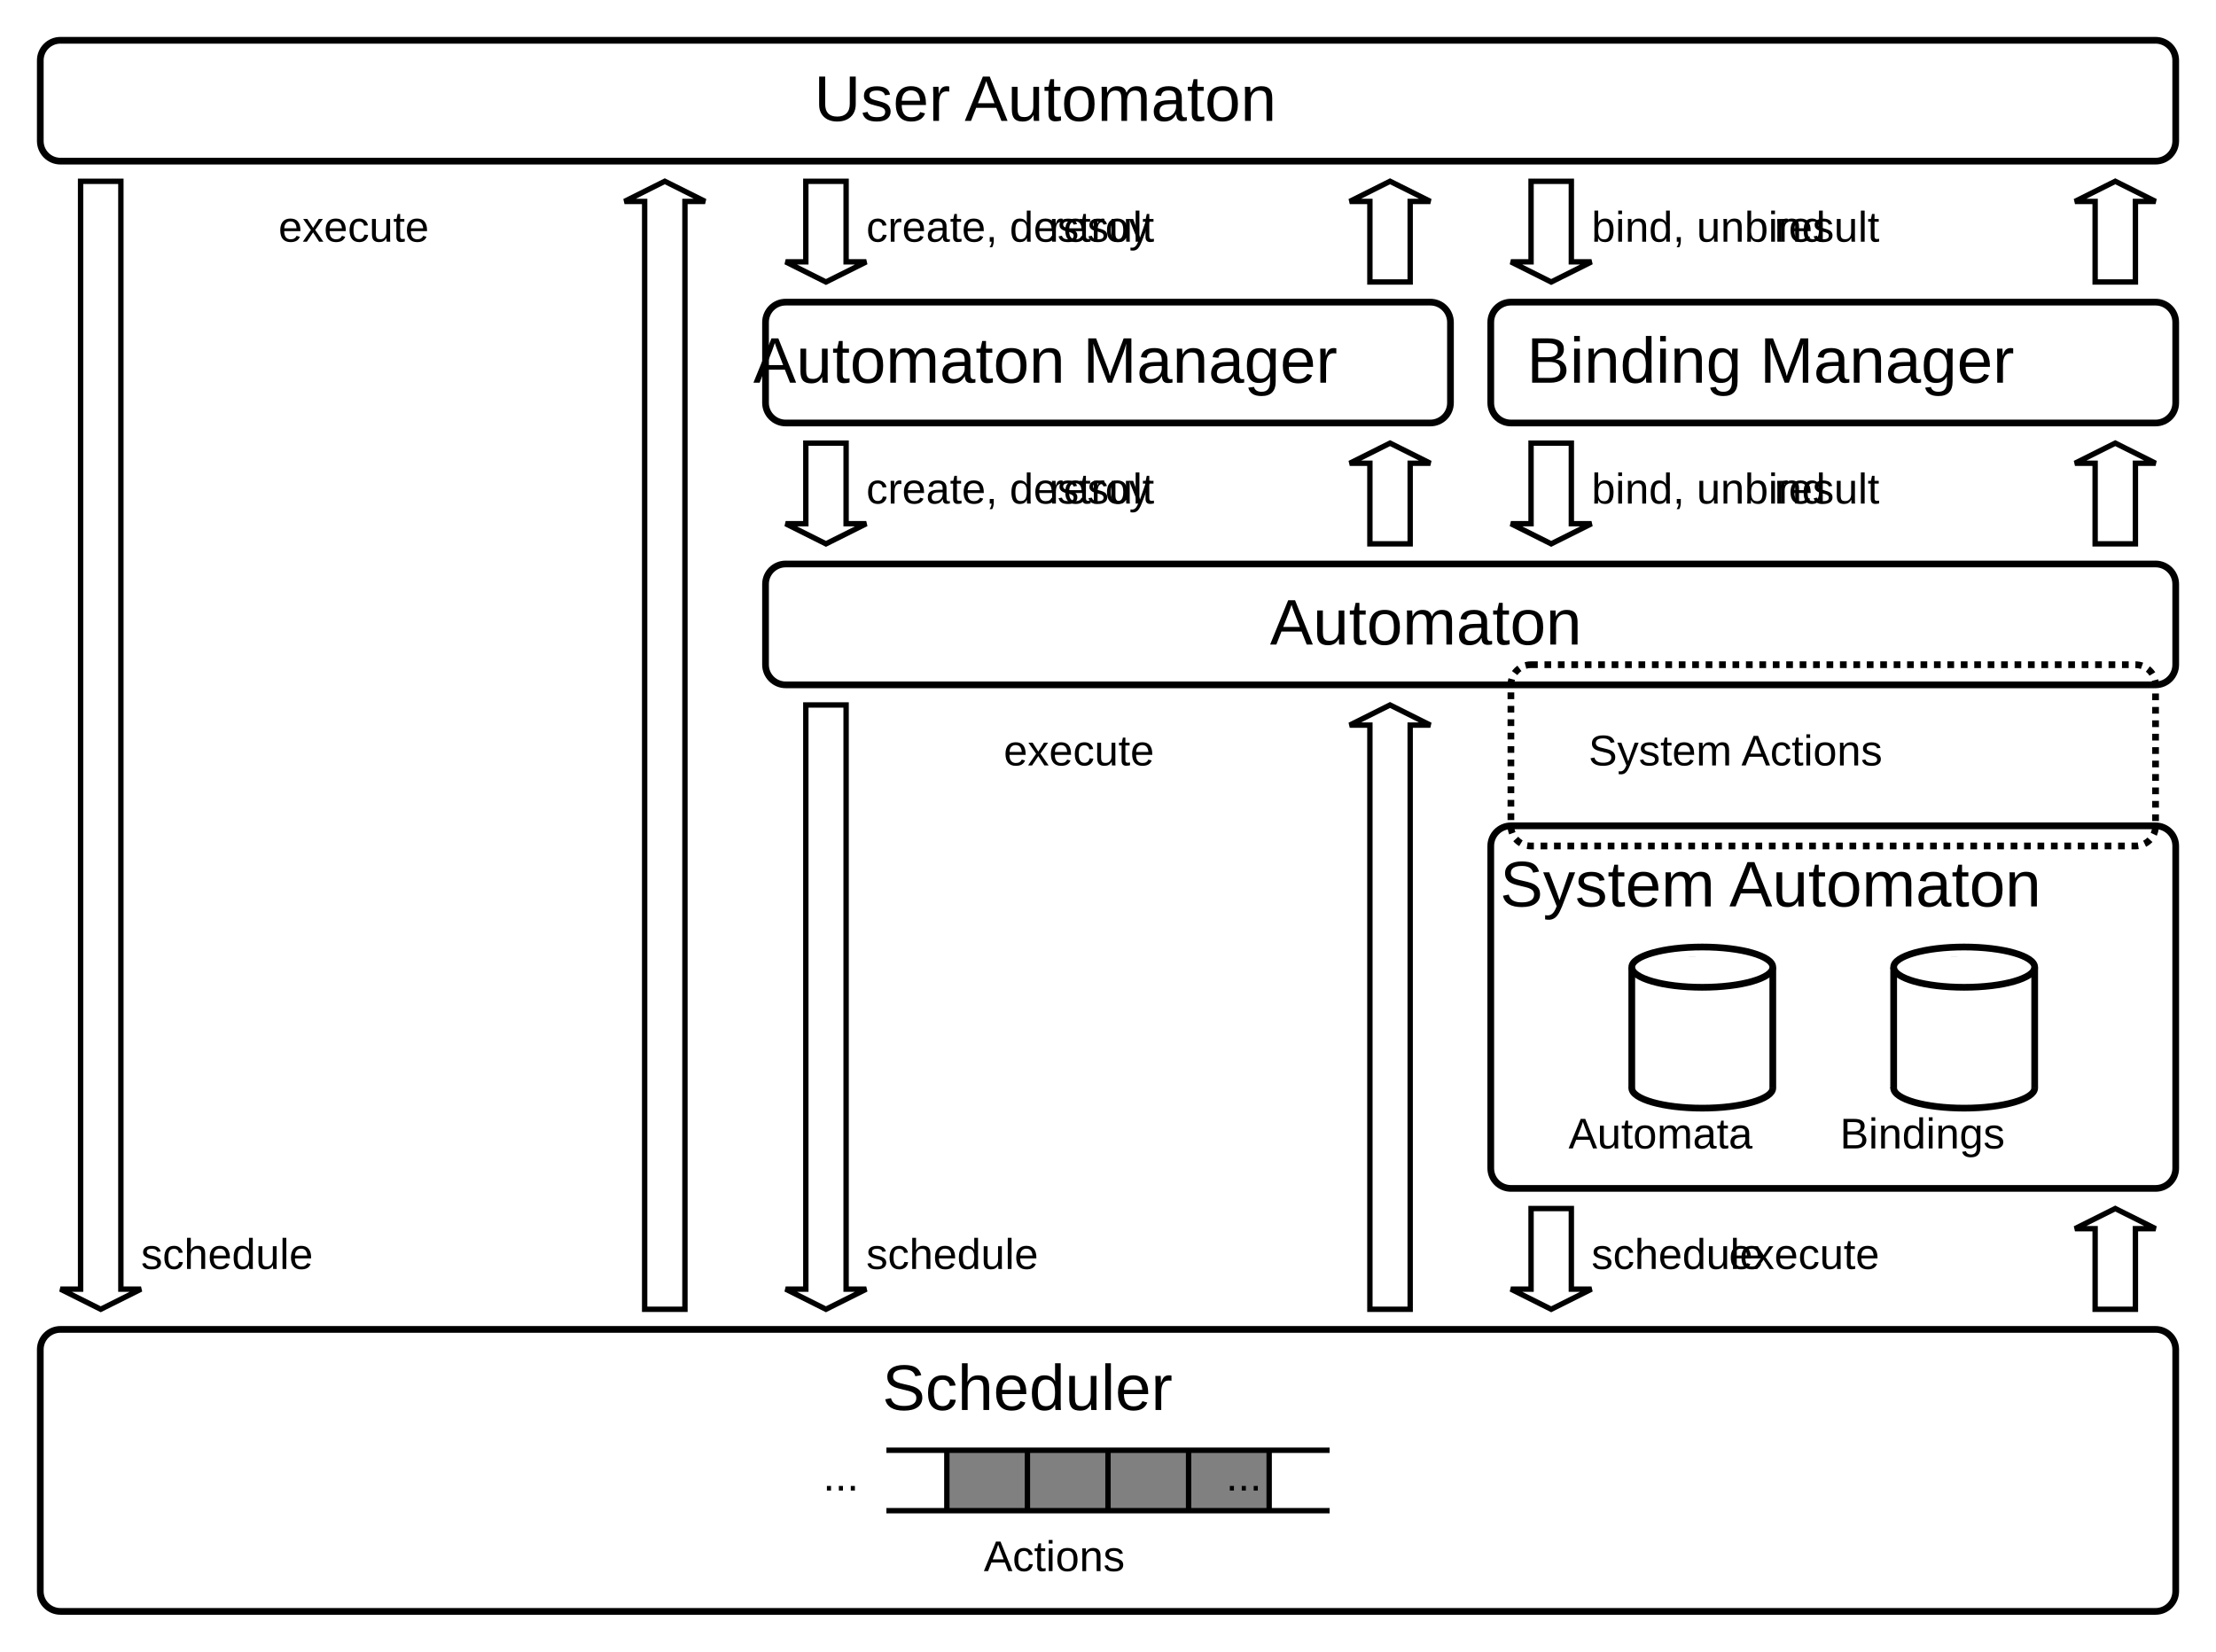
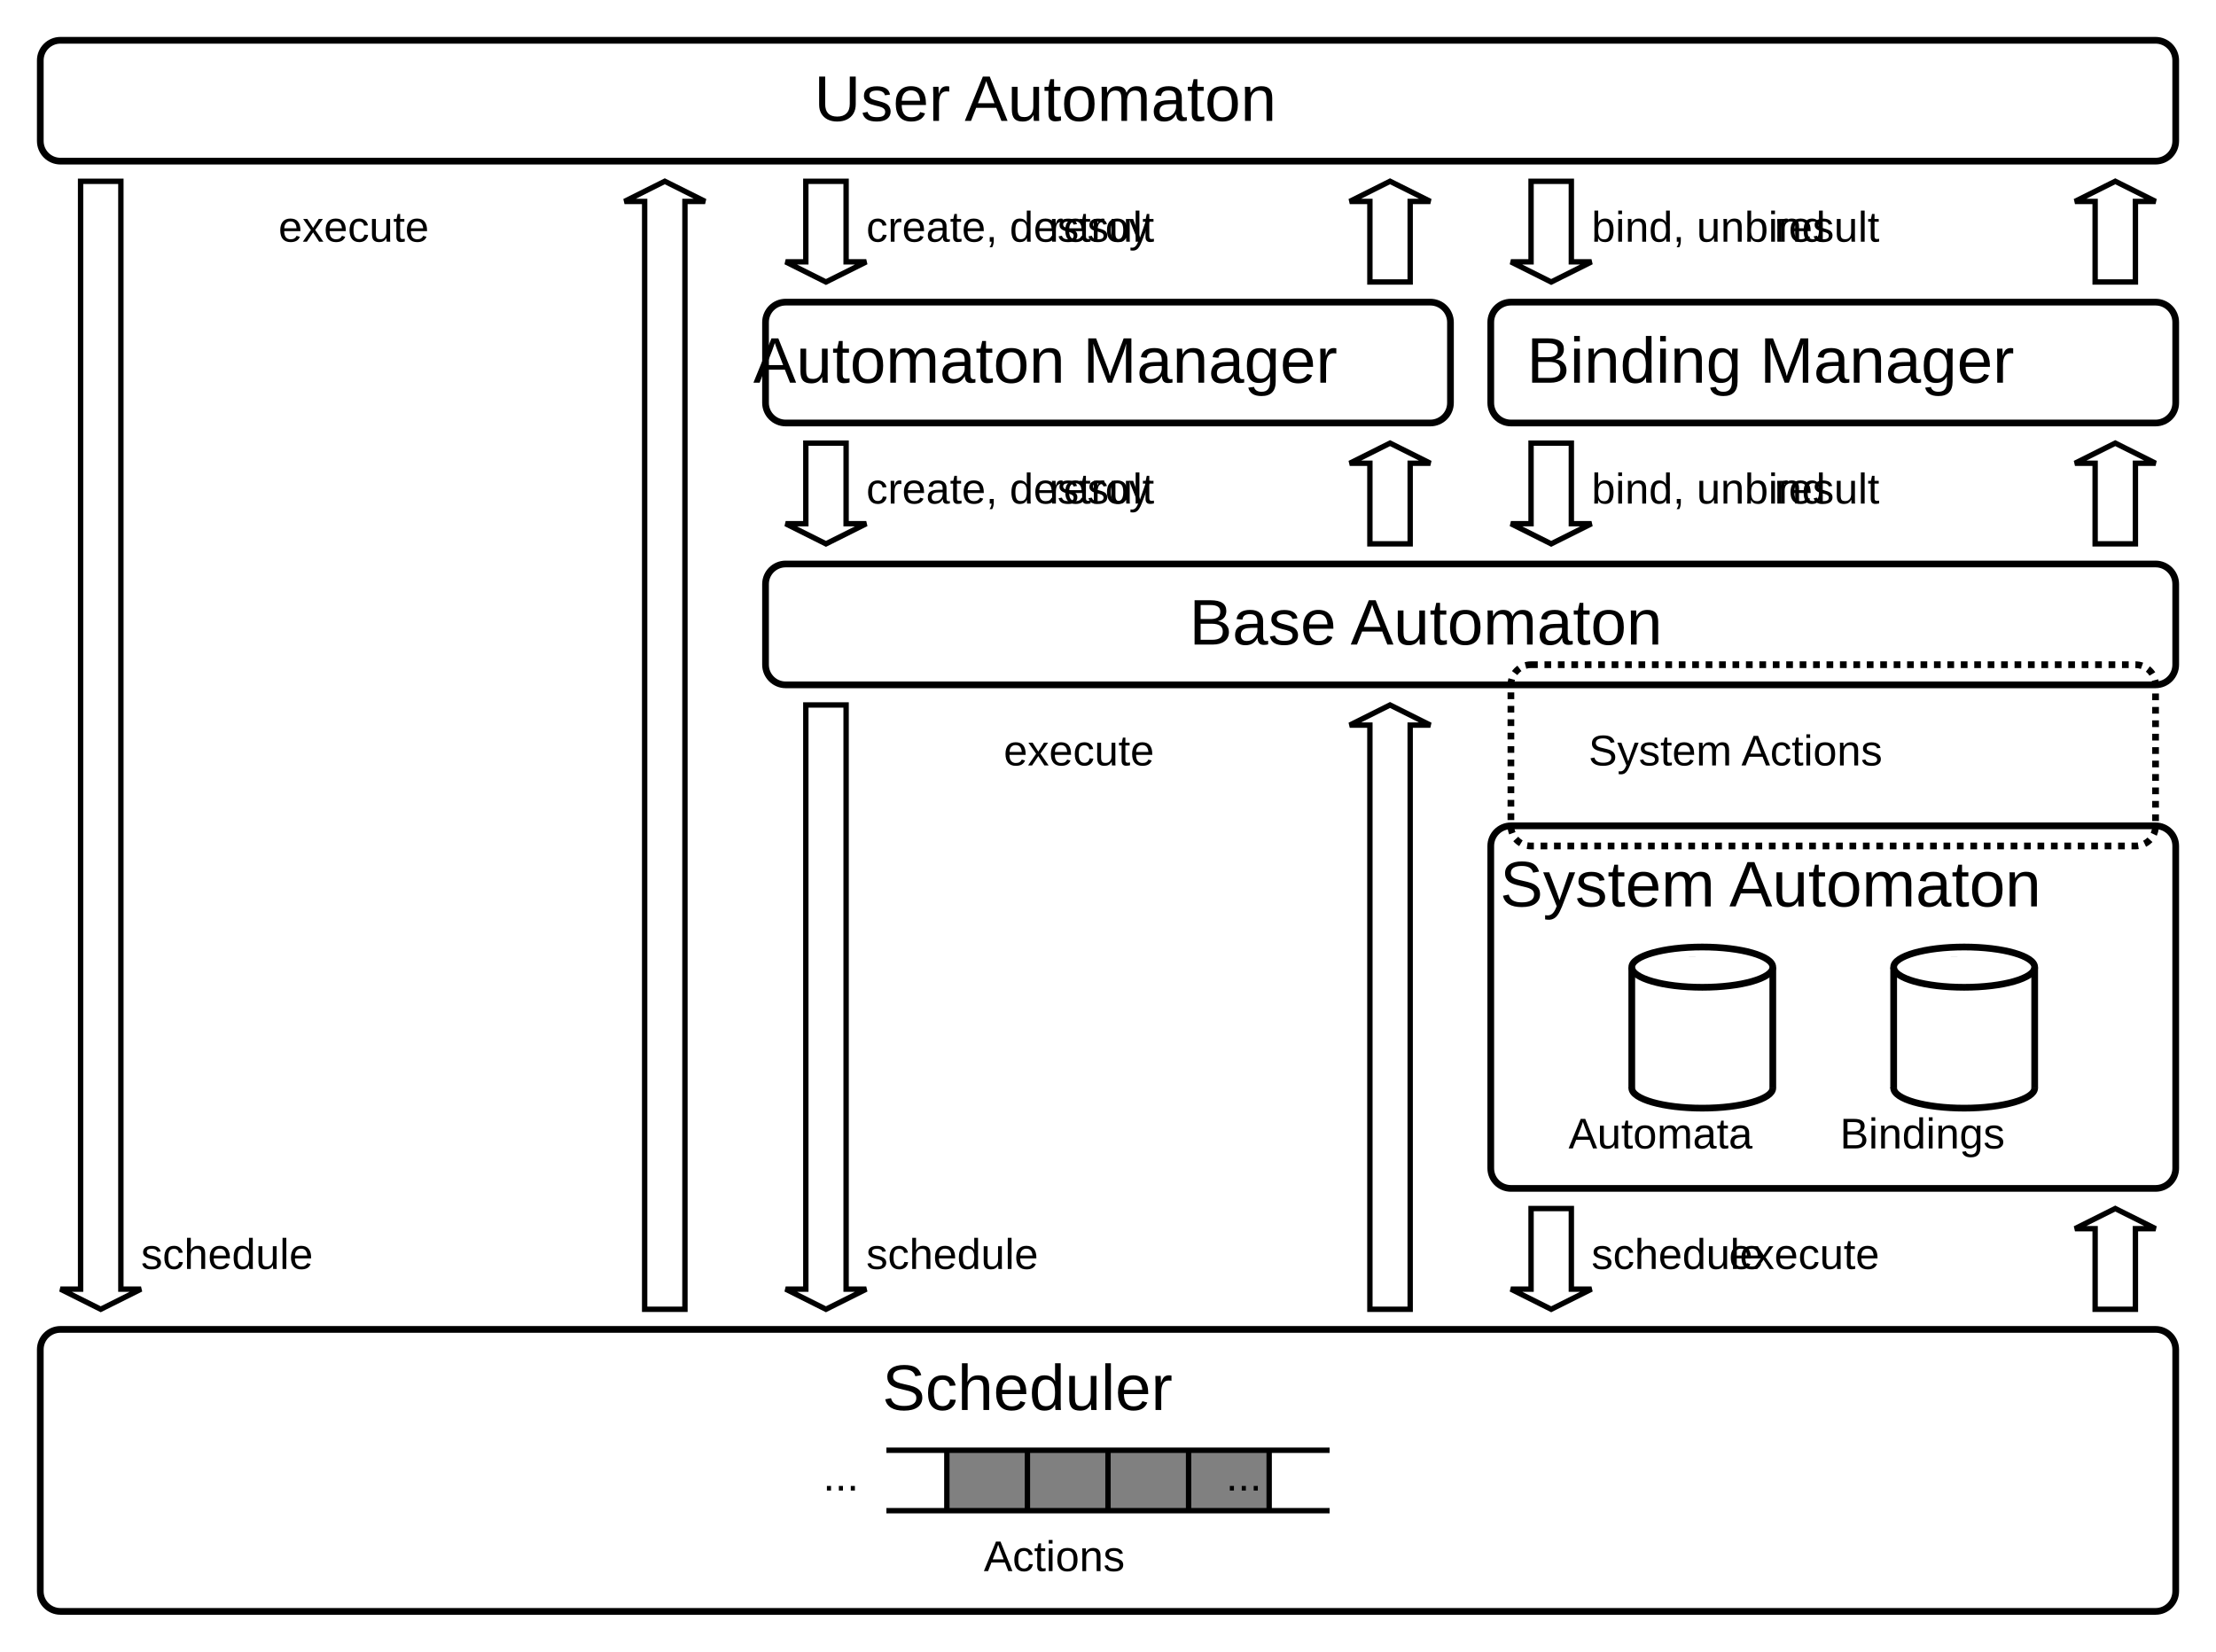
<svg xmlns="http://www.w3.org/2000/svg" xmlns:ns1="http://www.openswatchbook.org/uri/2009/osb" xmlns:xlink="http://www.w3.org/1999/xlink" width="412.5" height="307.5" id="svg2" version="1.1">
  <defs id="defs4">
    <linearGradient id="linearGradient6105" ns1:paint="solid">
      <stop style="stop-color:#808080;stop-opacity:1" offset="0" id="stop6107" />
    </linearGradient>
    <marker orient="auto" refY="0" refX="0" id="Arrow1Send" style="overflow:visible">
      <path id="path3876" d="M 0,0 5,-5 -12.5,0 5,5 0,0 z" style="fill-rule:evenodd;stroke:#000000;stroke-width:1pt;marker-start:none" transform="matrix(-0.2,0,0,-0.2,-1.2,0)" />
    </marker>
    <marker orient="auto" refY="0" refX="0" id="Arrow1Mstart" style="overflow:visible">
      <path id="path3867" d="M 0,0 5,-5 -12.5,0 5,5 0,0 z" style="fill-rule:evenodd;stroke:#000000;stroke-width:1pt;marker-start:none" transform="matrix(0.4,0,0,0.4,4,0)" />
    </marker>
    <marker orient="auto" refY="0" refX="0" id="Arrow1Lstart" style="overflow:visible">
      <path id="path3861" d="M 0,0 5,-5 -12.5,0 5,5 0,0 z" style="fill-rule:evenodd;stroke:#000000;stroke-width:1pt;marker-start:none" transform="matrix(0.8,0,0,0.8,10,0)" />
    </marker>
    <marker orient="auto" refY="0" refX="0" id="Arrow1Mend" style="overflow:visible">
      <path id="path3870" d="M 0,0 5,-5 -12.5,0 5,5 0,0 z" style="fill-rule:evenodd;stroke:#000000;stroke-width:1pt;marker-start:none" transform="matrix(-0.4,0,0,-0.4,-4,0)" />
    </marker>
    <linearGradient xlink:href="#linearGradient6105" id="linearGradient7428" gradientUnits="userSpaceOnUse" gradientTransform="translate(0,789.8622)" x1="63.125" y1="230.625" x2="138.75" y2="228.75" />
    <linearGradient xlink:href="#linearGradient6105" id="linearGradient3451" gradientUnits="userSpaceOnUse" gradientTransform="translate(375,647.3622)" x1="63.125" y1="230.625" x2="138.75" y2="228.75" />
    <linearGradient xlink:href="#linearGradient6105" id="linearGradient3220" gradientUnits="userSpaceOnUse" gradientTransform="translate(105,808.6122)" x1="63.125" y1="230.625" x2="138.75" y2="228.75" />
  </defs>
  <g id="layer1" transform="translate(0,-744.8622)">
    <g id="g4233" transform="translate(178.1234,-82.44169)">
      <text xml:space="preserve" style="font-size:8px;font-style:normal;font-variant:normal;font-weight:normal;font-stretch:normal;text-align:center;line-height:125%;letter-spacing:0px;word-spacing:0px;text-anchor:middle;fill:#000000;fill-opacity:1;stroke:none;font-family:Arial;-inkscape-font-specification:Arial" x="138.75" y="1041.112" id="text4134">
        <tspan id="tspan4136" x="138.75" y="1041.112">Automata</tspan>
      </text>
      <g transform="translate(-5.625,52.5)" id="g4226">
        <path style="fill:none;stroke:#000000;stroke-width:1.25;stroke-linecap:butt;stroke-linejoin:miter;stroke-miterlimit:4;stroke-opacity:1;stroke-dasharray:none" d="m 131.251,954.913 0,22.5" id="path4198" />
        <path style="fill:none;stroke:#000000;stroke-width:1.25;stroke-linecap:butt;stroke-linejoin:miter;stroke-miterlimit:4;stroke-opacity:1;stroke-dasharray:none" d="m 157.501,954.913 0,22.5" id="path4200" />
        <path style="fill:none;stroke:#000000;stroke-width:1.25;stroke-linejoin:round;stroke-miterlimit:4;stroke-opacity:1;stroke-dasharray:none;stroke-dashoffset:0" id="path4202" d="m 157.5,206.25 c 0,2.071 -5.876,3.75 -13.125,3.75 -7.249,0 -13.125,-1.679 -13.125,-3.75 0,-0.019 5.3e-4,-0.039 0.002,-0.058" transform="translate(0,771.1122)" />
        <path style="fill:none;stroke:#000000;stroke-width:1.25;stroke-linejoin:round;stroke-miterlimit:4;stroke-opacity:1;stroke-dasharray:none;stroke-dashoffset:0" id="path4206" d="m 142.5,178.109 c 1.2e-4,0.005 1.9e-4,0.01 1.9e-4,0.015" transform="translate(0,774.8622)" />
        <path style="fill:none;stroke:#000000;stroke-width:1.25;stroke-linejoin:round;stroke-miterlimit:4;stroke-opacity:1;stroke-dasharray:none;stroke-dashoffset:0" id="path4224" d="m 157.5,180 c 0,2.071 -5.876,3.75 -13.125,3.75 -7.249,0 -13.125,-1.679 -13.125,-3.75 0,-2.071 5.876,-3.75 13.125,-3.75 7.249,0 13.125,1.679 13.125,3.75 z" transform="translate(0,774.8622)" />
      </g>
    </g>
    <g transform="translate(226.8734,-82.44169)" id="g4243">
      <text id="text4245" y="1041.112" x="138.75" style="font-size:8px;font-style:normal;font-variant:normal;font-weight:normal;font-stretch:normal;text-align:center;line-height:125%;letter-spacing:0px;word-spacing:0px;text-anchor:middle;fill:#000000;fill-opacity:1;stroke:none;font-family:Arial;-inkscape-font-specification:Arial" xml:space="preserve">
        <tspan y="1041.112" x="138.75" id="tspan4247">Bindings</tspan>
      </text>
      <g id="g4249" transform="translate(-5.625,52.5)">
        <path id="path4251" d="m 131.251,954.913 0,22.5" style="fill:none;stroke:#000000;stroke-width:1.25;stroke-linecap:butt;stroke-linejoin:miter;stroke-miterlimit:4;stroke-opacity:1;stroke-dasharray:none" />
        <path id="path4253" d="m 157.501,954.913 0,22.5" style="fill:none;stroke:#000000;stroke-width:1.25;stroke-linecap:butt;stroke-linejoin:miter;stroke-miterlimit:4;stroke-opacity:1;stroke-dasharray:none" />
        <path transform="translate(0,771.1122)" d="m 157.5,206.25 c 0,2.071 -5.876,3.75 -13.125,3.75 -7.249,0 -13.125,-1.679 -13.125,-3.75 0,-0.019 5.3e-4,-0.039 0.002,-0.058" id="path4255" style="fill:none;stroke:#000000;stroke-width:1.25;stroke-linejoin:round;stroke-miterlimit:4;stroke-opacity:1;stroke-dasharray:none;stroke-dashoffset:0" />
        <path transform="translate(0,774.8622)" d="m 142.5,178.109 c 1.2e-4,0.005 1.9e-4,0.01 1.9e-4,0.015" id="path4257" style="fill:none;stroke:#000000;stroke-width:1.25;stroke-linejoin:round;stroke-miterlimit:4;stroke-opacity:1;stroke-dasharray:none;stroke-dashoffset:0" />
        <path transform="translate(0,774.8622)" d="m 157.5,180 c 0,2.071 -5.876,3.75 -13.125,3.75 -7.249,0 -13.125,-1.679 -13.125,-3.75 0,-2.071 5.876,-3.75 13.125,-3.75 7.249,0 13.125,1.679 13.125,3.75 z" id="path4259" style="fill:none;stroke:#000000;stroke-width:1.25;stroke-linejoin:round;stroke-miterlimit:4;stroke-opacity:1;stroke-dasharray:none;stroke-dashoffset:0" />
      </g>
    </g>
    <text xml:space="preserve" style="font-size:28px;font-style:normal;font-weight:normal;text-align:start;line-height:125%;letter-spacing:0px;word-spacing:0px;text-anchor:start;fill:#000000;fill-opacity:1;stroke:none;font-family:Sans" x="296.25" y="981.112" id="text6148">
      <tspan x="296.25" y="981.112" style="font-size:8px;font-style:normal;font-variant:normal;font-weight:normal;font-stretch:normal;text-align:start;text-anchor:start;font-family:Arial;-inkscape-font-specification:Arial" id="tspan7113">schedule</tspan>
    </text>
    <g id="g6975" transform="translate(0,41.24999)">
      <rect ry="3.75" y="759.862" x="142.5" height="22.5" width="127.5" id="rect6842" style="fill:none;stroke:#000000;stroke-width:1.25;stroke-linejoin:round;stroke-miterlimit:4;stroke-opacity:1;stroke-dasharray:none;stroke-dashoffset:0" />
      <text id="text6844" y="774.862" x="206.25" style="font-size:12px;font-style:normal;font-variant:normal;font-weight:normal;font-stretch:normal;text-align:center;line-height:125%;letter-spacing:0px;word-spacing:0px;text-anchor:middle;fill:#000000;fill-opacity:1;stroke:none;font-family:Arial;-inkscape-font-specification:Arial" xml:space="preserve">
        <tspan y="774.862" x="206.25" id="tspan7004">Automaton Manager</tspan>
      </text>
    </g>
    <g id="g7024" transform="translate(135,41.24999)">
      <rect ry="3.75" y="759.862" x="142.5" height="22.5" width="127.5" id="rect7026" style="fill:none;stroke:#000000;stroke-width:1.25;stroke-linejoin:round;stroke-miterlimit:4;stroke-opacity:1;stroke-dasharray:none;stroke-dashoffset:0" />
      <text id="text7028" y="774.862" x="206.25" style="font-size:12px;font-style:normal;font-variant:normal;font-weight:normal;font-stretch:normal;text-align:center;line-height:125%;letter-spacing:0px;word-spacing:0px;text-anchor:middle;fill:#000000;fill-opacity:1;stroke:none;font-family:Arial;-inkscape-font-specification:Arial" xml:space="preserve">
        <tspan y="774.862" x="206.25" id="tspan7030">Binding Manager</tspan>
      </text>
    </g>
    <rect ry="3.75" y="849.862" x="142.5" height="22.5" width="262.5" id="rect7034" style="fill:none;stroke:#000000;stroke-width:1.25;stroke-linejoin:round;stroke-miterlimit:4;stroke-opacity:1;stroke-dasharray:none;stroke-dashoffset:0" />
    <text id="text7036" y="864.862" x="273.75" style="font-size:12px;font-style:normal;font-variant:normal;font-weight:normal;font-stretch:normal;text-align:center;line-height:125%;letter-spacing:0px;word-spacing:0px;text-anchor:middle;fill:#000000;fill-opacity:1;stroke:none;font-family:Arial;-inkscape-font-specification:Arial" xml:space="preserve">
-       <tspan y="864.862" x="273.75" id="tspan7038">Automaton</tspan>
+       <tspan y="864.862" x="273.75" id="tspan7038">Base Automaton</tspan>
    </text>
    <g id="g3409" transform="translate(0,-63.75)">
      <rect ry="3.75" y="816.112" x="7.5" height="22.5" width="397.5" id="rect7066" style="fill:none;stroke:#000000;stroke-width:1.25;stroke-linejoin:round;stroke-miterlimit:4;stroke-opacity:1;stroke-dasharray:none;stroke-dashoffset:0" />
      <text id="text7068" y="831.112" x="206.25" style="font-size:12px;font-style:normal;font-variant:normal;font-weight:normal;font-stretch:normal;text-align:center;line-height:125%;letter-spacing:0px;word-spacing:0px;text-anchor:middle;fill:#000000;fill-opacity:1;stroke:none;font-family:Arial;-inkscape-font-specification:Arial" xml:space="preserve">
        <tspan y="831.112" x="206.25" id="tspan7070">User Automaton</tspan>
      </text>
    </g>
    <path id="path7097" d="m 153.75,988.612 7.5,-3.75 -3.75,0 -4e-5,-108.75 -7.5,0 0,108.75 -3.75,0 z" style="fill:none;stroke:#000000;stroke-width:1px;stroke-linecap:butt;stroke-linejoin:miter;stroke-opacity:1" />
    <path style="fill:none;stroke:#000000;stroke-width:1px;stroke-linecap:butt;stroke-linejoin:miter;stroke-opacity:1" d="m 258.75,876.112 -7.5,3.75 3.75,0 0,108.75 7.5,0 4e-5,-108.75 3.75,0 z" id="path7147" />
    <text id="text7149" y="981.112" x="386.25" style="font-size:28px;font-style:normal;font-weight:normal;text-align:end;line-height:125%;letter-spacing:0px;word-spacing:0px;text-anchor:end;fill:#000000;fill-opacity:1;stroke:none;font-family:Sans" xml:space="preserve">
      <tspan id="tspan7151" style="font-size:8px;font-style:normal;font-variant:normal;font-weight:normal;font-stretch:normal;text-align:end;text-anchor:end;font-family:Arial;-inkscape-font-specification:Arial" y="981.112" x="386.25">execute</tspan>
    </text>
    <text id="text7153" y="838.612" x="161.25" style="font-size:28px;font-style:normal;font-weight:normal;text-align:start;line-height:125%;letter-spacing:0px;word-spacing:0px;text-anchor:start;fill:#000000;fill-opacity:1;stroke:none;font-family:Sans" xml:space="preserve">
      <tspan id="tspan7155" style="font-size:8px;font-style:normal;font-variant:normal;font-weight:normal;font-stretch:normal;text-align:start;text-anchor:start;font-family:Arial;-inkscape-font-specification:Arial" y="838.612" x="161.25">create, destroy</tspan>
    </text>
    <path style="fill:none;stroke:#000000;stroke-width:1px;stroke-linecap:butt;stroke-linejoin:miter;stroke-opacity:1" d="m 153.75,846.112 7.5,-3.75 -3.75,0 0,-15 -7.5,0 -4e-5,15 -3.75,0 z" id="path7157" />
    <path id="path7159" d="m 258.75,827.362 -7.5,3.75 3.75,0 0,15 7.5,0 4e-5,-15 3.75,0 z" style="fill:none;stroke:#000000;stroke-width:1px;stroke-linecap:butt;stroke-linejoin:miter;stroke-opacity:1" />
    <text xml:space="preserve" style="font-size:28px;font-style:normal;font-weight:normal;text-align:end;line-height:125%;letter-spacing:0px;word-spacing:0px;text-anchor:end;fill:#000000;fill-opacity:1;stroke:none;font-family:Sans" x="251.25" y="838.612" id="text7161">
      <tspan x="251.25" y="838.612" style="font-size:8px;font-style:normal;font-variant:normal;font-weight:normal;font-stretch:normal;text-align:end;text-anchor:end;font-family:Arial;-inkscape-font-specification:Arial" id="tspan7163">result</tspan>
    </text>
    <text xml:space="preserve" style="font-size:28px;font-style:normal;font-weight:normal;text-align:start;line-height:125%;letter-spacing:0px;word-spacing:0px;text-anchor:start;fill:#000000;fill-opacity:1;stroke:none;font-family:Sans" x="296.25" y="838.612" id="text7165">
      <tspan x="296.25" y="838.612" style="font-size:8px;font-style:normal;font-variant:normal;font-weight:normal;font-stretch:normal;text-align:start;text-anchor:start;font-family:Arial;-inkscape-font-specification:Arial" id="tspan7167">bind, unbind</tspan>
    </text>
    <path id="path7169" d="m 288.75,846.112 7.5,-3.75 -3.75,0 0,-15 -7.5,0 -4e-5,15 -3.75,0 z" style="fill:none;stroke:#000000;stroke-width:1px;stroke-linecap:butt;stroke-linejoin:miter;stroke-opacity:1" />
    <path style="fill:none;stroke:#000000;stroke-width:1px;stroke-linecap:butt;stroke-linejoin:miter;stroke-opacity:1" d="m 393.75,827.362 -7.5,3.75 3.75,0 0,15 7.5,0 4e-5,-15 3.75,0 z" id="path7171" />
    <text id="text7173" y="838.612" x="386.25" style="font-size:28px;font-style:normal;font-weight:normal;text-align:end;line-height:125%;letter-spacing:0px;word-spacing:0px;text-anchor:end;fill:#000000;fill-opacity:1;stroke:none;font-family:Sans" xml:space="preserve">
      <tspan id="tspan7175" style="font-size:8px;font-style:normal;font-variant:normal;font-weight:normal;font-stretch:normal;text-align:end;text-anchor:end;font-family:Arial;-inkscape-font-specification:Arial" y="838.612" x="386.25">result</tspan>
    </text>
    <text xml:space="preserve" style="font-size:28px;font-style:normal;font-weight:normal;text-align:start;line-height:125%;letter-spacing:0px;word-spacing:0px;text-anchor:start;fill:#000000;fill-opacity:1;stroke:none;font-family:Sans" x="161.25" y="789.862" id="text7182">
      <tspan x="161.25" y="789.862" style="font-size:8px;font-style:normal;font-variant:normal;font-weight:normal;font-stretch:normal;text-align:start;text-anchor:start;font-family:Arial;-inkscape-font-specification:Arial" id="tspan3364">create, destroy</tspan>
    </text>
    <path id="path7186" d="m 153.75,797.362 7.5,-3.75 -3.75,0 0,-15 -7.5,0 -4e-5,15 -3.75,0 z" style="fill:none;stroke:#000000;stroke-width:1px;stroke-linecap:butt;stroke-linejoin:miter;stroke-opacity:1" />
    <path style="fill:none;stroke:#000000;stroke-width:1px;stroke-linecap:butt;stroke-linejoin:miter;stroke-opacity:1" d="m 258.75,778.612 -7.5,3.75 3.75,0 0,15 7.5,0 4e-5,-15 3.75,0 z" id="path7188" />
    <text id="text7190" y="789.862" x="251.25" style="font-size:28px;font-style:normal;font-weight:normal;text-align:end;line-height:125%;letter-spacing:0px;word-spacing:0px;text-anchor:end;fill:#000000;fill-opacity:1;stroke:none;font-family:Sans" xml:space="preserve">
      <tspan id="tspan7192" style="font-size:8px;font-style:normal;font-variant:normal;font-weight:normal;font-stretch:normal;text-align:end;text-anchor:end;font-family:Arial;-inkscape-font-specification:Arial" y="789.862" x="251.25">result</tspan>
    </text>
    <text id="text7194" y="789.862" x="296.25" style="font-size:28px;font-style:normal;font-weight:normal;text-align:start;line-height:125%;letter-spacing:0px;word-spacing:0px;text-anchor:start;fill:#000000;fill-opacity:1;stroke:none;font-family:Sans" xml:space="preserve">
      <tspan id="tspan7196" style="font-size:8px;font-style:normal;font-variant:normal;font-weight:normal;font-stretch:normal;text-align:start;text-anchor:start;font-family:Arial;-inkscape-font-specification:Arial" y="789.862" x="296.25">bind, unbind</tspan>
    </text>
    <path style="fill:none;stroke:#000000;stroke-width:1px;stroke-linecap:butt;stroke-linejoin:miter;stroke-opacity:1" d="m 288.75,797.362 7.5,-3.75 -3.75,0 0,-15 -7.5,0 -4e-5,15 -3.75,0 z" id="path7198" />
    <path id="path7200" d="m 393.75,778.612 -7.5,3.75 3.75,0 0,15 7.5,0 4e-5,-15 3.75,0 z" style="fill:none;stroke:#000000;stroke-width:1px;stroke-linecap:butt;stroke-linejoin:miter;stroke-opacity:1" />
    <text xml:space="preserve" style="font-size:28px;font-style:normal;font-weight:normal;text-align:end;line-height:125%;letter-spacing:0px;word-spacing:0px;text-anchor:end;fill:#000000;fill-opacity:1;stroke:none;font-family:Sans" x="386.25" y="789.862" id="text7202">
      <tspan x="386.25" y="789.862" style="font-size:8px;font-style:normal;font-variant:normal;font-weight:normal;font-stretch:normal;text-align:end;text-anchor:end;font-family:Arial;-inkscape-font-specification:Arial" id="tspan7204">result</tspan>
    </text>
    <text id="text7212" y="981.112" x="161.25" style="font-size:28px;font-style:normal;font-weight:normal;text-align:start;line-height:125%;letter-spacing:0px;word-spacing:0px;text-anchor:start;fill:#000000;fill-opacity:1;stroke:none;font-family:Sans" xml:space="preserve">
      <tspan id="tspan7214" style="font-size:8px;font-style:normal;font-variant:normal;font-weight:normal;font-stretch:normal;text-align:start;text-anchor:start;font-family:Arial;-inkscape-font-specification:Arial" y="981.112" x="161.25">schedule</tspan>
    </text>
    <text xml:space="preserve" style="font-size:28px;font-style:normal;font-weight:normal;text-align:end;line-height:125%;letter-spacing:0px;word-spacing:0px;text-anchor:end;fill:#000000;fill-opacity:1;stroke:none;font-family:Sans" x="251.25" y="887.362" id="text7222">
      <tspan x="251.25" y="887.362" style="font-size:8px;font-style:normal;font-variant:normal;font-weight:normal;font-stretch:normal;text-align:end;text-anchor:end;font-family:Arial;-inkscape-font-specification:Arial" id="tspan7224">execute</tspan>
    </text>
    <g transform="translate(135,138.75)" id="g3354">
      <rect style="fill:none;stroke:#000000;stroke-width:1.25;stroke-linejoin:round;stroke-miterlimit:4;stroke-opacity:1;stroke-dasharray:none;stroke-dashoffset:0" id="rect3356" width="127.5" height="67.5" x="142.5" y="759.862" ry="3.75" />
      <text xml:space="preserve" style="font-size:12px;font-style:normal;font-variant:normal;font-weight:normal;font-stretch:normal;text-align:center;line-height:125%;letter-spacing:0px;word-spacing:0px;text-anchor:middle;fill:#000000;fill-opacity:1;stroke:none;font-family:Arial;-inkscape-font-specification:Arial" x="206.25" y="774.862" id="text3358">
        <tspan id="tspan3360" x="206.25" y="774.862">System Automaton</tspan>
      </text>
    </g>
    <path style="fill:none;stroke:#000000;stroke-width:1px;stroke-linecap:butt;stroke-linejoin:miter;stroke-opacity:1" d="m 288.75,988.612 7.5,-3.75 -3.75,0 0,-15 -7.5,0 -4e-5,15 -3.75,0 z" id="path3374" />
    <path id="path3376" d="m 393.75,969.862 -7.5,3.75 3.75,0 0,15 7.5,0 4e-5,-15 3.75,0 z" style="fill:none;stroke:#000000;stroke-width:1px;stroke-linecap:butt;stroke-linejoin:miter;stroke-opacity:1" />
    <g id="g3537" transform="translate(0,-18.75)">
      <g id="g3520">
        <text xml:space="preserve" style="font-size:8px;font-style:normal;font-variant:normal;font-weight:normal;font-stretch:normal;text-align:center;line-height:125%;letter-spacing:0px;word-spacing:0px;text-anchor:middle;fill:#000000;fill-opacity:1;stroke:none;font-family:Arial;-inkscape-font-specification:Arial" x="206.25" y="1056.112" id="text4311">
          <tspan id="tspan4313" x="206.25" y="1056.112">Actions</tspan>
        </text>
        <g id="g3485">
          <rect ry="0" y="1033.612" x="176.25" height="11.25" width="60" id="rect4424" style="fill:url(#linearGradient3220);fill-opacity:1;stroke:none" />
          <path id="path4376" d="m 247.5,1044.862 -82.5,0" style="fill:none;stroke:#000000;stroke-width:1px;stroke-linecap:butt;stroke-linejoin:miter;stroke-opacity:1" />
          <path id="path4378" d="m 165,1033.612 82.5,0" style="fill:none;stroke:#000000;stroke-width:1px;stroke-linecap:butt;stroke-linejoin:miter;stroke-opacity:1" />
          <path id="path4414" d="m 176.25,1033.612 0,11.25" style="fill:none;stroke:#000000;stroke-width:1px;stroke-linecap:butt;stroke-linejoin:miter;stroke-opacity:1" />
          <path id="path4416" d="m 236.25,1033.612 0,11.25" style="fill:none;stroke:#000000;stroke-width:1px;stroke-linecap:butt;stroke-linejoin:miter;stroke-opacity:1" />
          <path id="path4418" d="m 191.25,1033.612 0,11.25" style="fill:none;stroke:#000000;stroke-width:1px;stroke-linecap:butt;stroke-linejoin:miter;stroke-opacity:1" />
          <path id="path4420" d="m 206.25,1033.612 0,11.25" style="fill:none;stroke:#000000;stroke-width:1px;stroke-linecap:butt;stroke-linejoin:miter;stroke-opacity:1" />
          <path id="path4422" d="m 221.25,1033.612 0,11.25" style="fill:none;stroke:#000000;stroke-width:1px;stroke-linecap:butt;stroke-linejoin:miter;stroke-opacity:1" />
          <text xml:space="preserve" style="font-size:8px;font-style:normal;font-variant:normal;font-weight:normal;font-stretch:normal;text-align:center;line-height:125%;letter-spacing:0px;word-spacing:0px;text-anchor:middle;fill:#000000;fill-opacity:1;stroke:none;font-family:Arial;-inkscape-font-specification:Arial" x="168.75" y="1041.112" id="text6121">
            <tspan id="tspan6123" x="168.75" y="1041.112">...</tspan>
          </text>
          <text id="text6125" y="1041.112" x="243.75" style="font-size:8px;font-style:normal;font-variant:normal;font-weight:normal;font-stretch:normal;text-align:center;line-height:125%;letter-spacing:0px;word-spacing:0px;text-anchor:middle;fill:#000000;fill-opacity:1;stroke:none;font-family:Arial;-inkscape-font-specification:Arial" xml:space="preserve">
            <tspan y="1041.112" x="243.75" id="tspan6127">...</tspan>
          </text>
        </g>
      </g>
      <g transform="translate(0,195)" id="g3414">
        <rect ry="3.75" y="816.112" x="7.5" height="52.5" width="397.5" id="rect3416" style="fill:none;stroke:#000000;stroke-width:1.25;stroke-linejoin:round;stroke-miterlimit:4;stroke-opacity:1;stroke-dasharray:none;stroke-dashoffset:0" />
        <text id="text3418" y="831.112" x="206.25" style="font-size:12px;font-style:normal;font-variant:normal;font-weight:normal;font-stretch:normal;text-align:center;line-height:125%;letter-spacing:0px;word-spacing:0px;text-anchor:middle;fill:#000000;fill-opacity:1;stroke:none;font-family:Arial;-inkscape-font-specification:Arial" xml:space="preserve">
          <tspan y="831.112" x="206.25" id="tspan3420">Scheduler</tspan>
        </text>
      </g>
    </g>
    <path style="fill:none;stroke:#000000;stroke-width:1px;stroke-linecap:butt;stroke-linejoin:miter;stroke-opacity:1" d="m 18.75,988.612 7.5,-3.75 -3.75,0 -4e-5,-206.25 -7.5,0 0,206.25 -3.75,0 z" id="path3422" />
    <path id="path3424" d="m 123.75,778.612 -7.5,3.75 3.75,0 4e-5,206.25 7.5,0 0,-206.25 3.75,0 z" style="fill:none;stroke:#000000;stroke-width:1px;stroke-linecap:butt;stroke-linejoin:miter;stroke-opacity:1" />
    <text xml:space="preserve" style="font-size:28px;font-style:normal;font-weight:normal;text-align:start;line-height:125%;letter-spacing:0px;word-spacing:0px;text-anchor:start;fill:#000000;fill-opacity:1;stroke:none;font-family:Sans" x="26.25" y="981.112" id="text3426">
      <tspan x="26.25" y="981.112" style="font-size:8px;font-style:normal;font-variant:normal;font-weight:normal;font-stretch:normal;text-align:start;text-anchor:start;font-family:Arial;-inkscape-font-specification:Arial" id="tspan3428">schedule</tspan>
    </text>
    <text id="text3430" y="789.862" x="116.25" style="font-size:28px;font-style:normal;font-weight:normal;text-align:end;line-height:125%;letter-spacing:0px;word-spacing:0px;text-anchor:end;fill:#000000;fill-opacity:1;stroke:none;font-family:Sans" xml:space="preserve">
      <tspan id="tspan3432" style="font-size:8px;font-style:normal;font-variant:normal;font-weight:normal;font-stretch:normal;text-align:end;text-anchor:end;font-family:Arial;-inkscape-font-specification:Arial" y="789.862" x="116.25">execute</tspan>
    </text>
    <rect style="fill:none;stroke:#000000;stroke-width:1.25;stroke-linejoin:miter;stroke-miterlimit:4;stroke-opacity:1;stroke-dasharray:1.25, 1.25;stroke-dashoffset:0" id="rect3241" width="120" height="33.75" x="281.25" y="868.612" ry="3.75" />
    <text id="text4035" y="887.362" x="341.25" style="font-size:28px;font-style:normal;font-weight:normal;text-align:center;line-height:125%;letter-spacing:0px;word-spacing:0px;text-anchor:middle;fill:#000000;fill-opacity:1;stroke:none;font-family:Sans" xml:space="preserve">
      <tspan id="tspan4037" style="font-size:8px;font-style:normal;font-variant:normal;font-weight:normal;font-stretch:normal;text-align:center;text-anchor:middle;font-family:Arial;-inkscape-font-specification:Arial" y="887.362" x="341.25">System Actions</tspan>
    </text>
  </g>
</svg>
